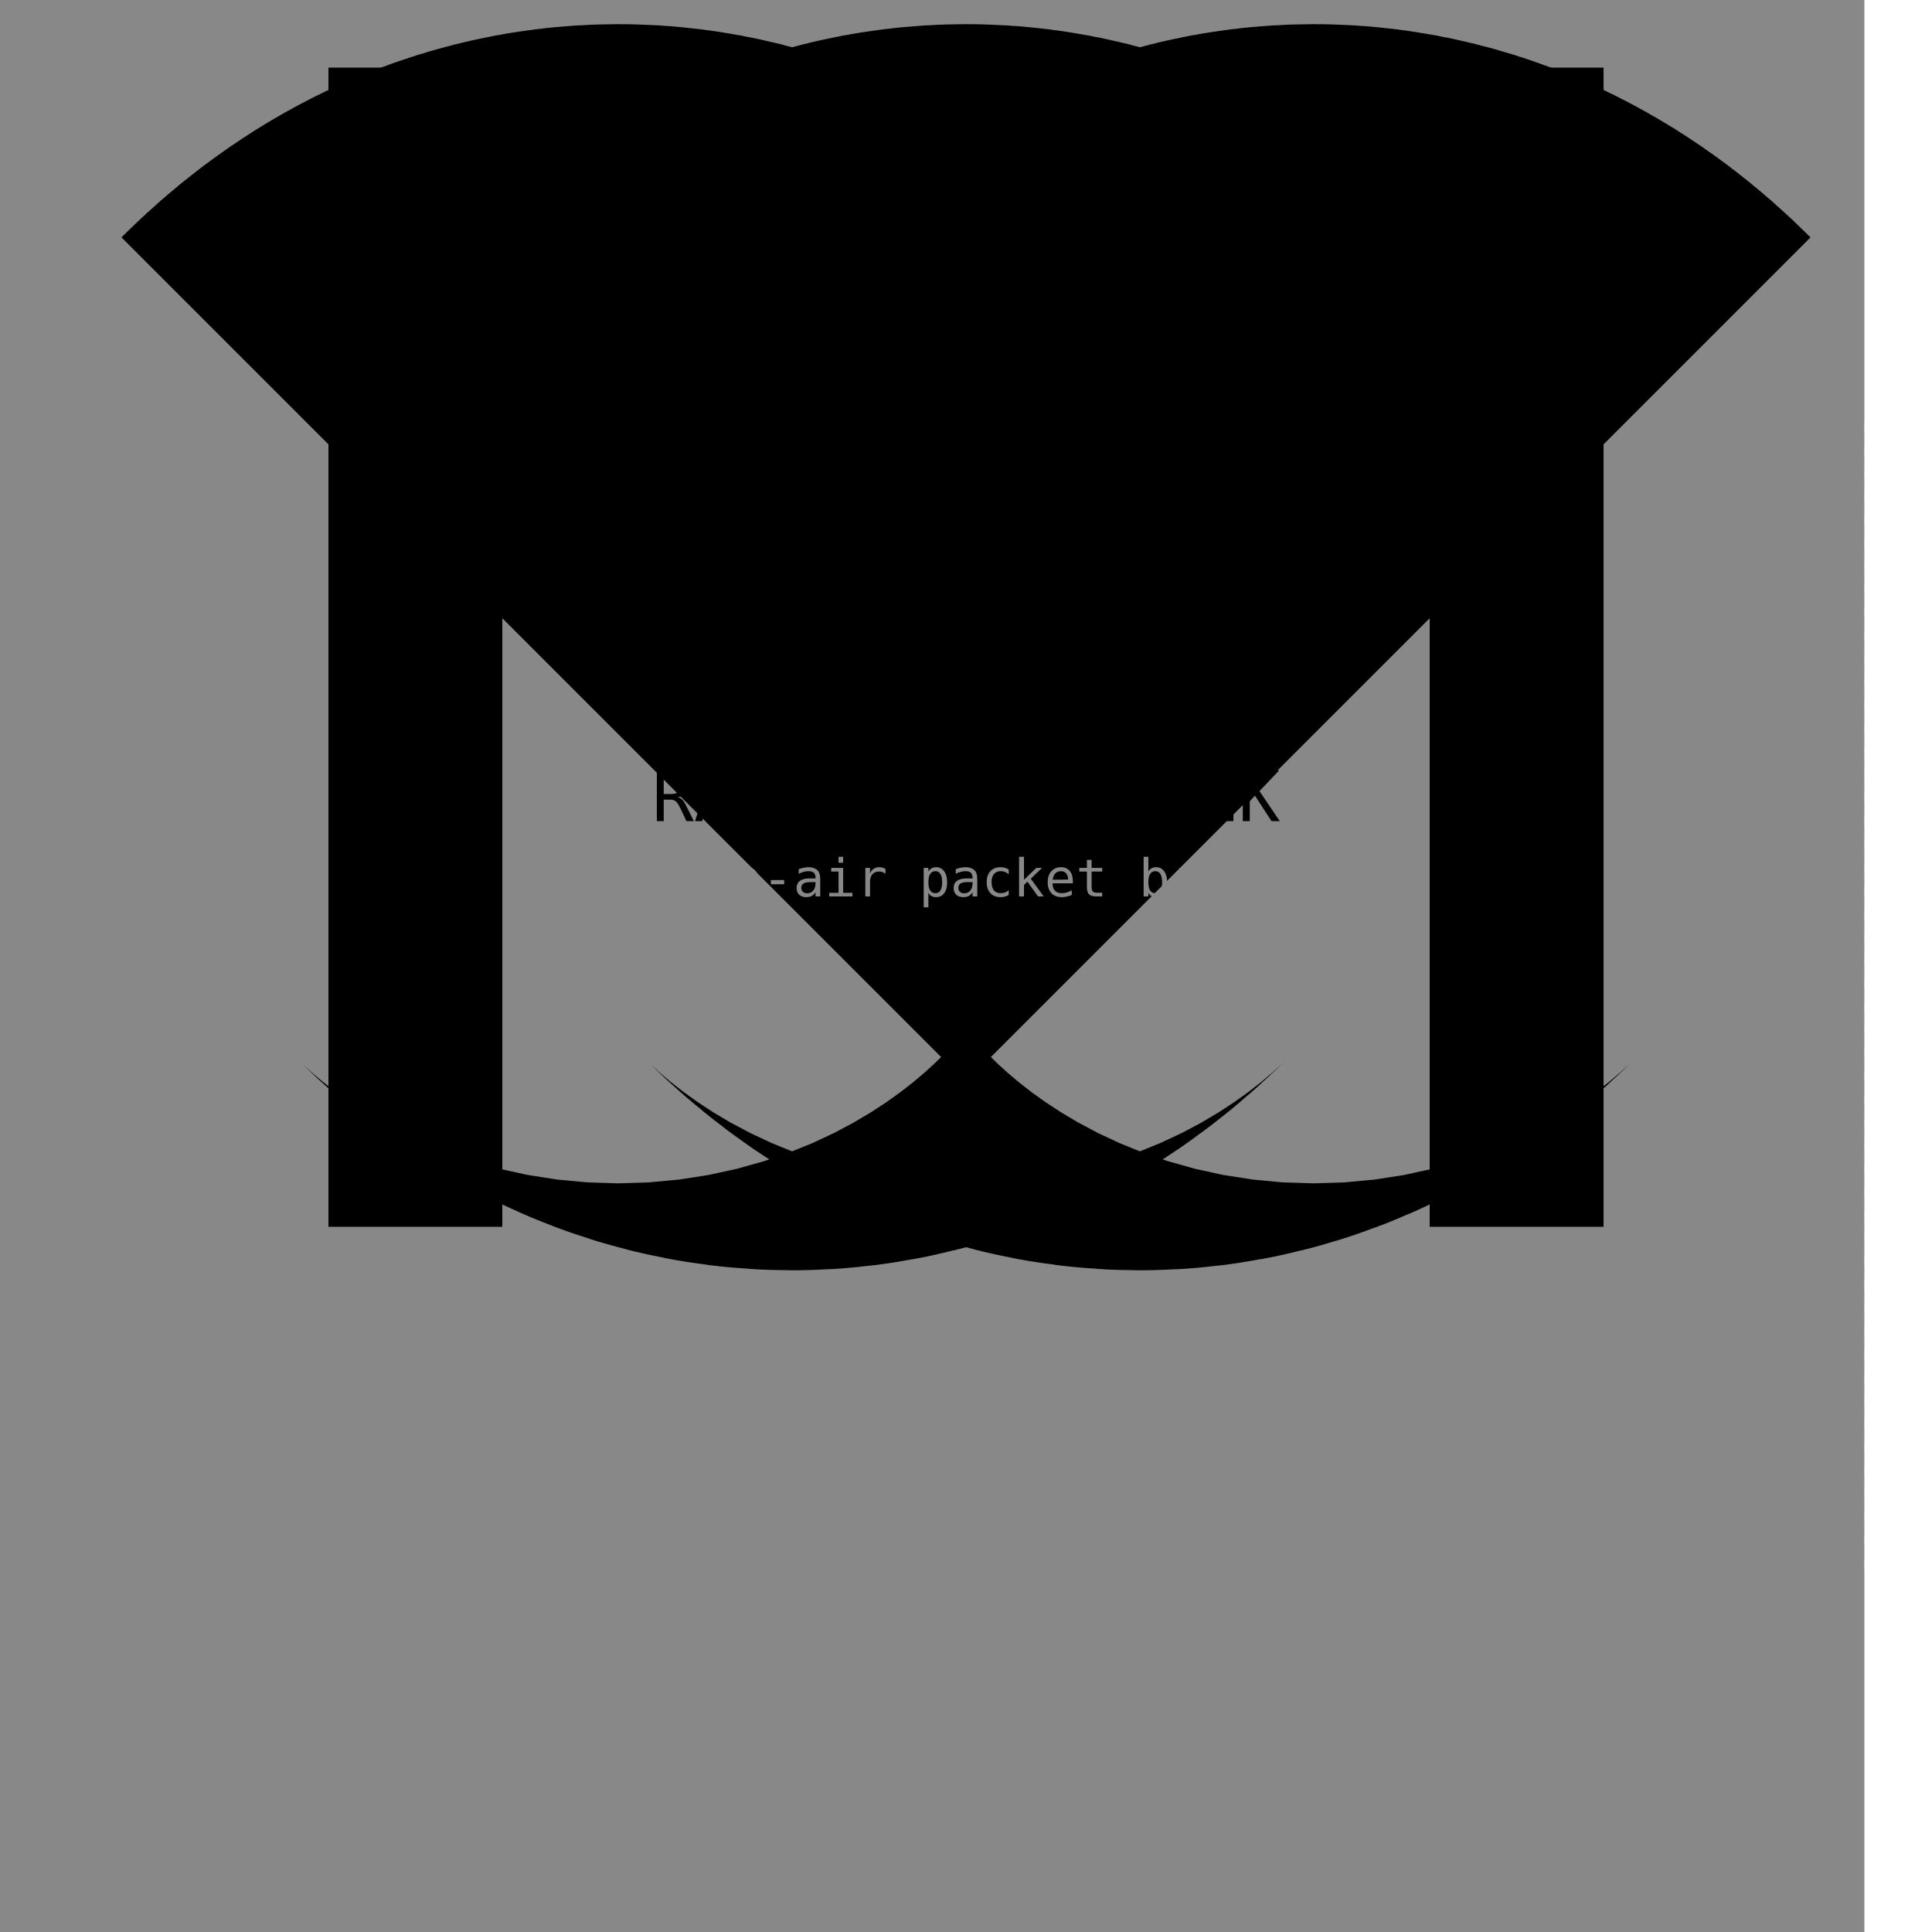
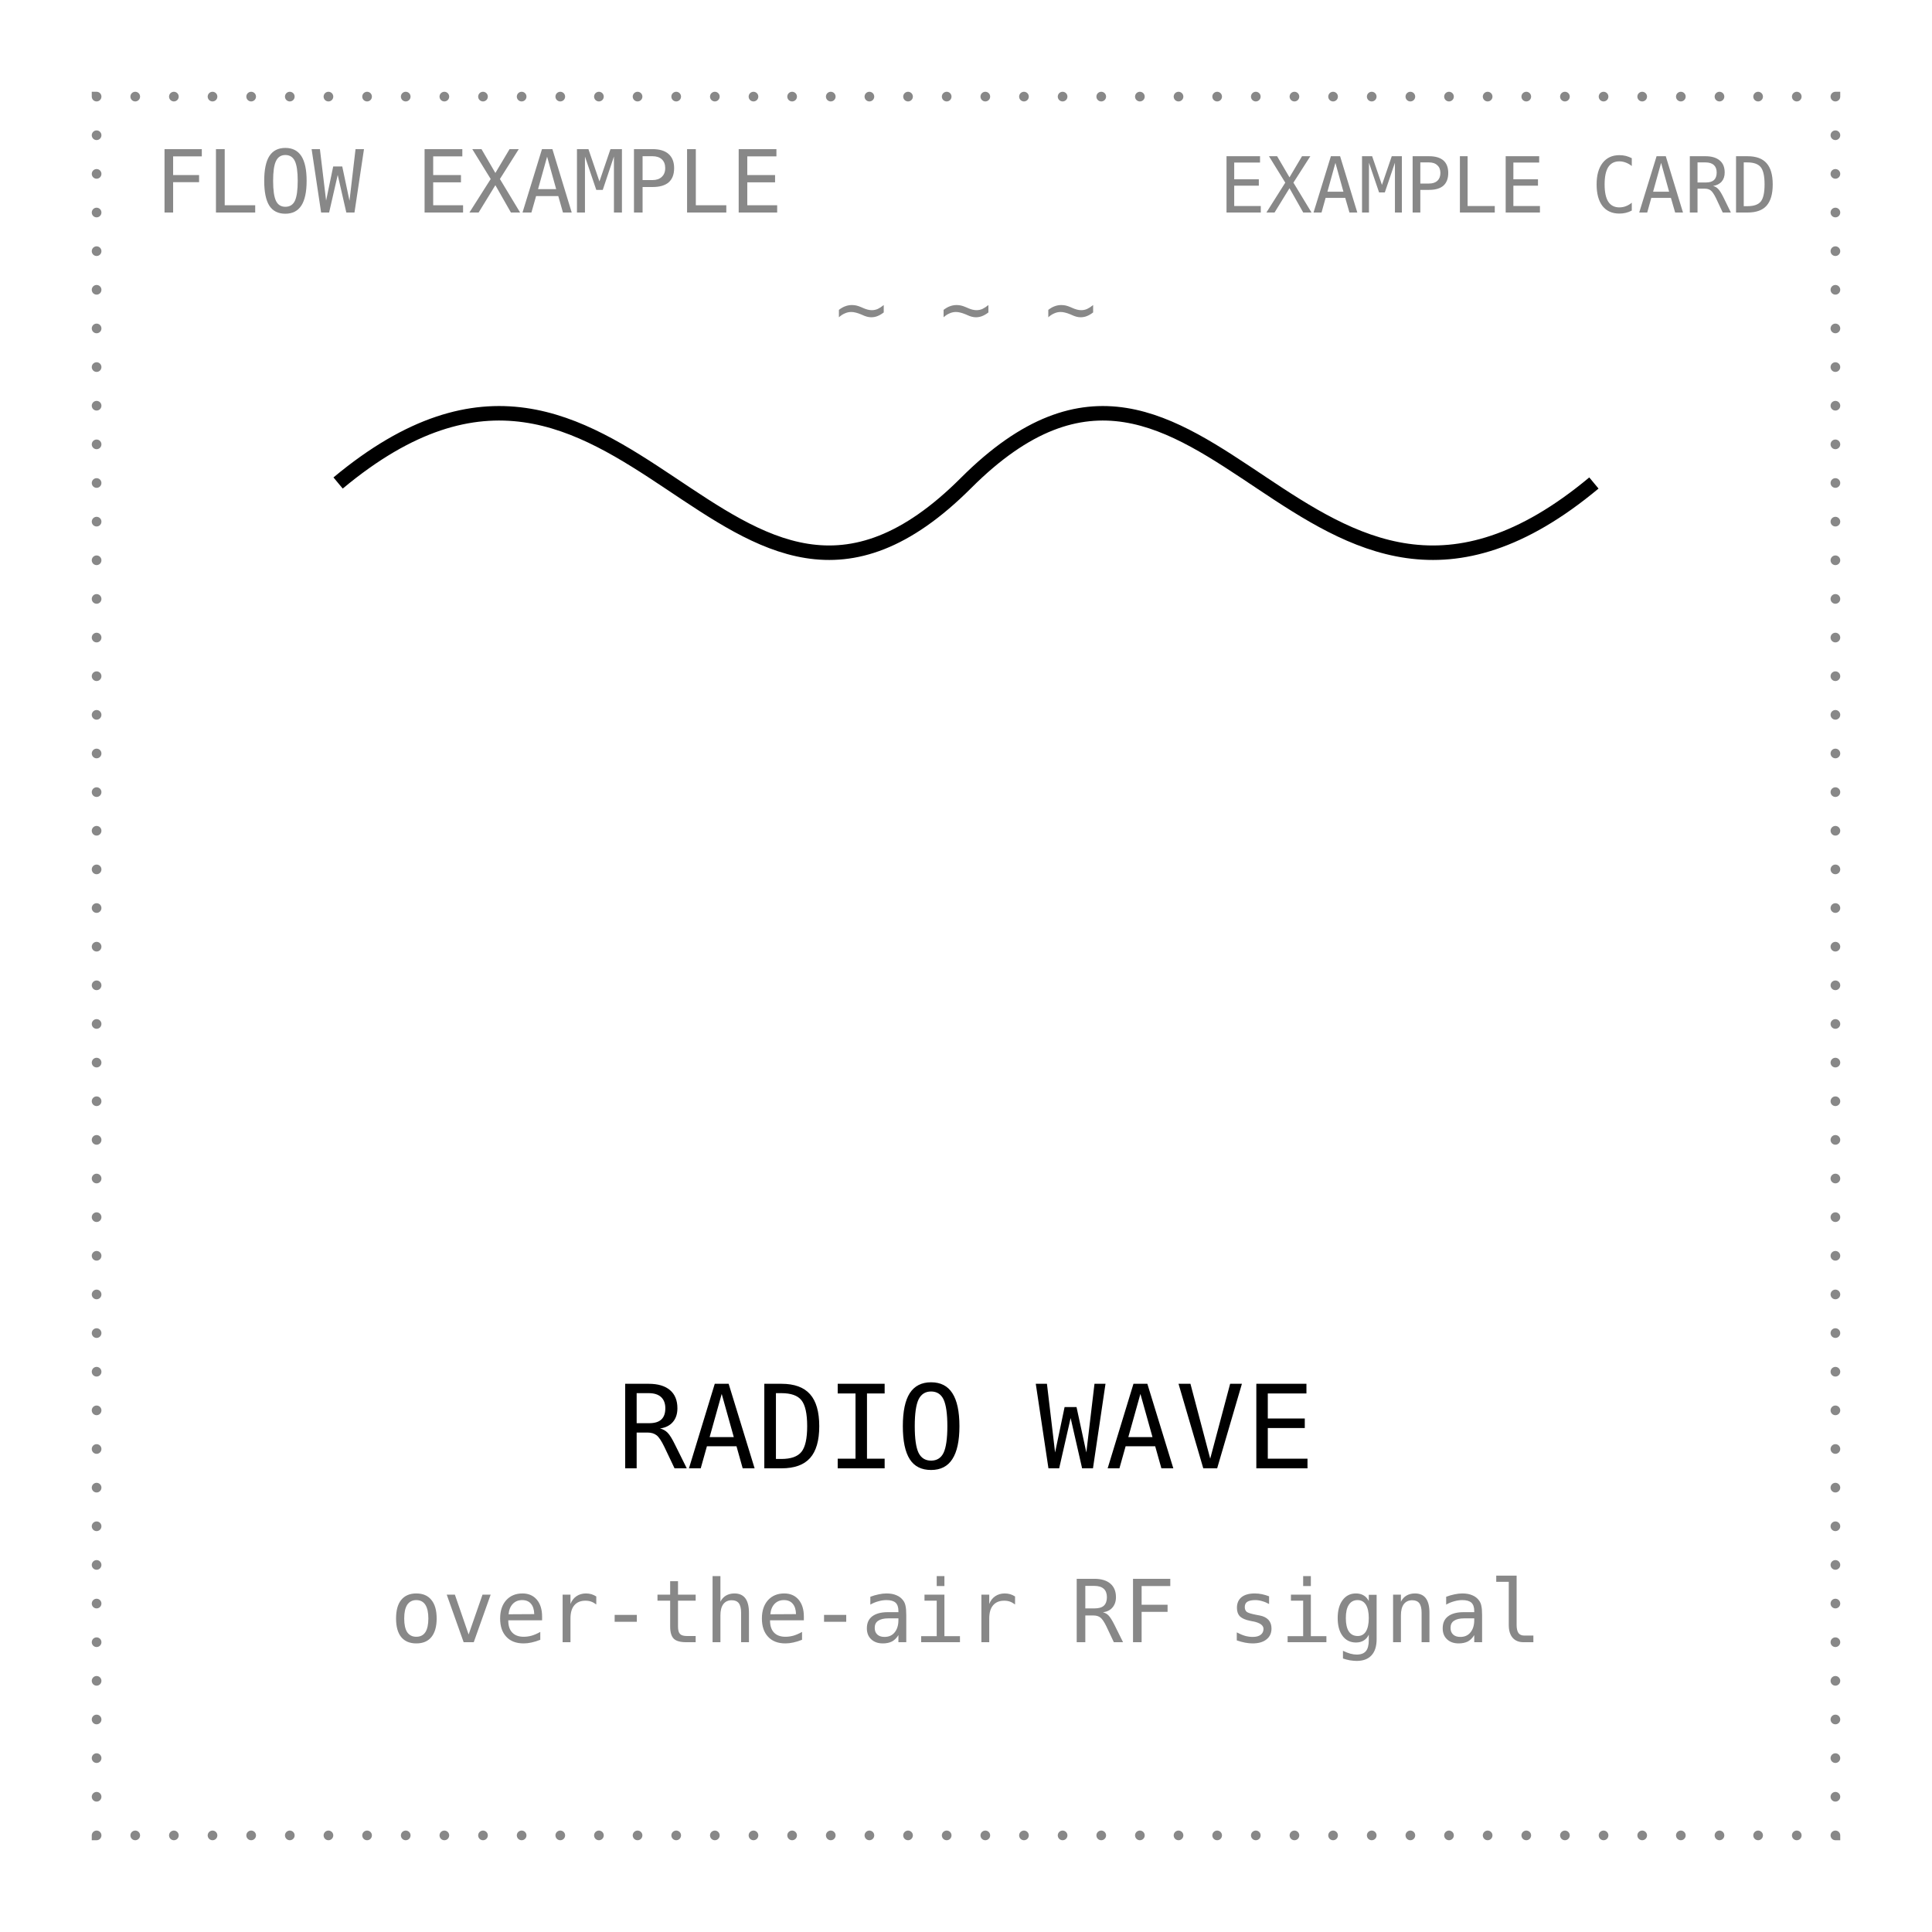
<svg xmlns="http://www.w3.org/2000/svg" viewBox="0 0 200 200" width="200" height="200">
  <defs>
-     <pattern id="hatch" width="200" height="200" patternTransform="rotate(45 0 0)" patternUnits="userSpaceOnUse">
-       <line x1="0" y1="0" x2="0" y2="4" stroke="#000000" stroke-width="200" />
+     <pattern id="hatch" width="4" height="4" patternTransform="rotate(45 0 0)" patternUnits="userSpaceOnUse">
+       <line x1="0" y1="0" x2="0" y2="4" stroke="#000000" stroke-width="1" />
    </pattern>
  </defs>
  <rect x="10" y="10" width="180" height="180" fill="none" stroke="#888888" stroke-width="1" stroke-dasharray="0, 4" stroke-linecap="round" />
-   <g transform="translate(10, 40) scale(0.60)">
-     <rect x="5" y="5" width="200" height="200" fill="none" stroke="#888888" stroke-width="200" stroke-dasharray="0, 4" stroke-linecap="round" />
-     <text x="12" y="18" font-family="Andale Mono, monospace" font-size="9" fill="#888888">WIRELESS</text>
-     <line x1="40" y1="45" x2="70" y2="45" stroke="#000000" stroke-width="200" />
-     <path d="M 75 45 Q 90 30 105 45 T 135 45 T 165 45 T 195 45 T 225 45" fill="none" stroke="#000000" stroke-width="200" />
-     <line x1="230" y1="45" x2="260" y2="45" stroke="#000000" stroke-width="200" />
-     <text x="150" y="75" font-family="Andale Mono, monospace" font-size="12" fill="#000000" text-anchor="middle">RADIO / RF LINK</text>
-     <text x="150" y="88" font-family="Andale Mono, monospace" font-size="9" fill="#888888" text-anchor="middle">over-the-air packet broadcast</text>
+   <text x="16" y="22" font-family="Andale Mono, monospace" font-size="9" fill="#888888">FLOW EXAMPLE</text>
+   <text x="184" y="22" font-family="Andale Mono, monospace" font-size="8" fill="#888888" text-anchor="end">EXAMPLE CARD</text>
+   <g id="line_graphic">
+     <path d="M 35,50 C 65,25 75,75 100,50 C 125,25 135,75 165,50" fill="none" stroke="#000000" stroke-width="1.5" />
+     <text x="100" y="35" font-family="Andale Mono, monospace" font-size="9" fill="#888888" text-anchor="middle">~ ~ ~</text>
  </g>
+   <text x="100" y="152" font-family="Andale Mono, monospace" font-size="12" fill="#000000" text-anchor="middle">RADIO WAVE</text>
+   <text x="100" y="170" font-family="Andale Mono, monospace" font-size="9" fill="#888888" text-anchor="middle">over-the-air RF signal</text>
</svg>
